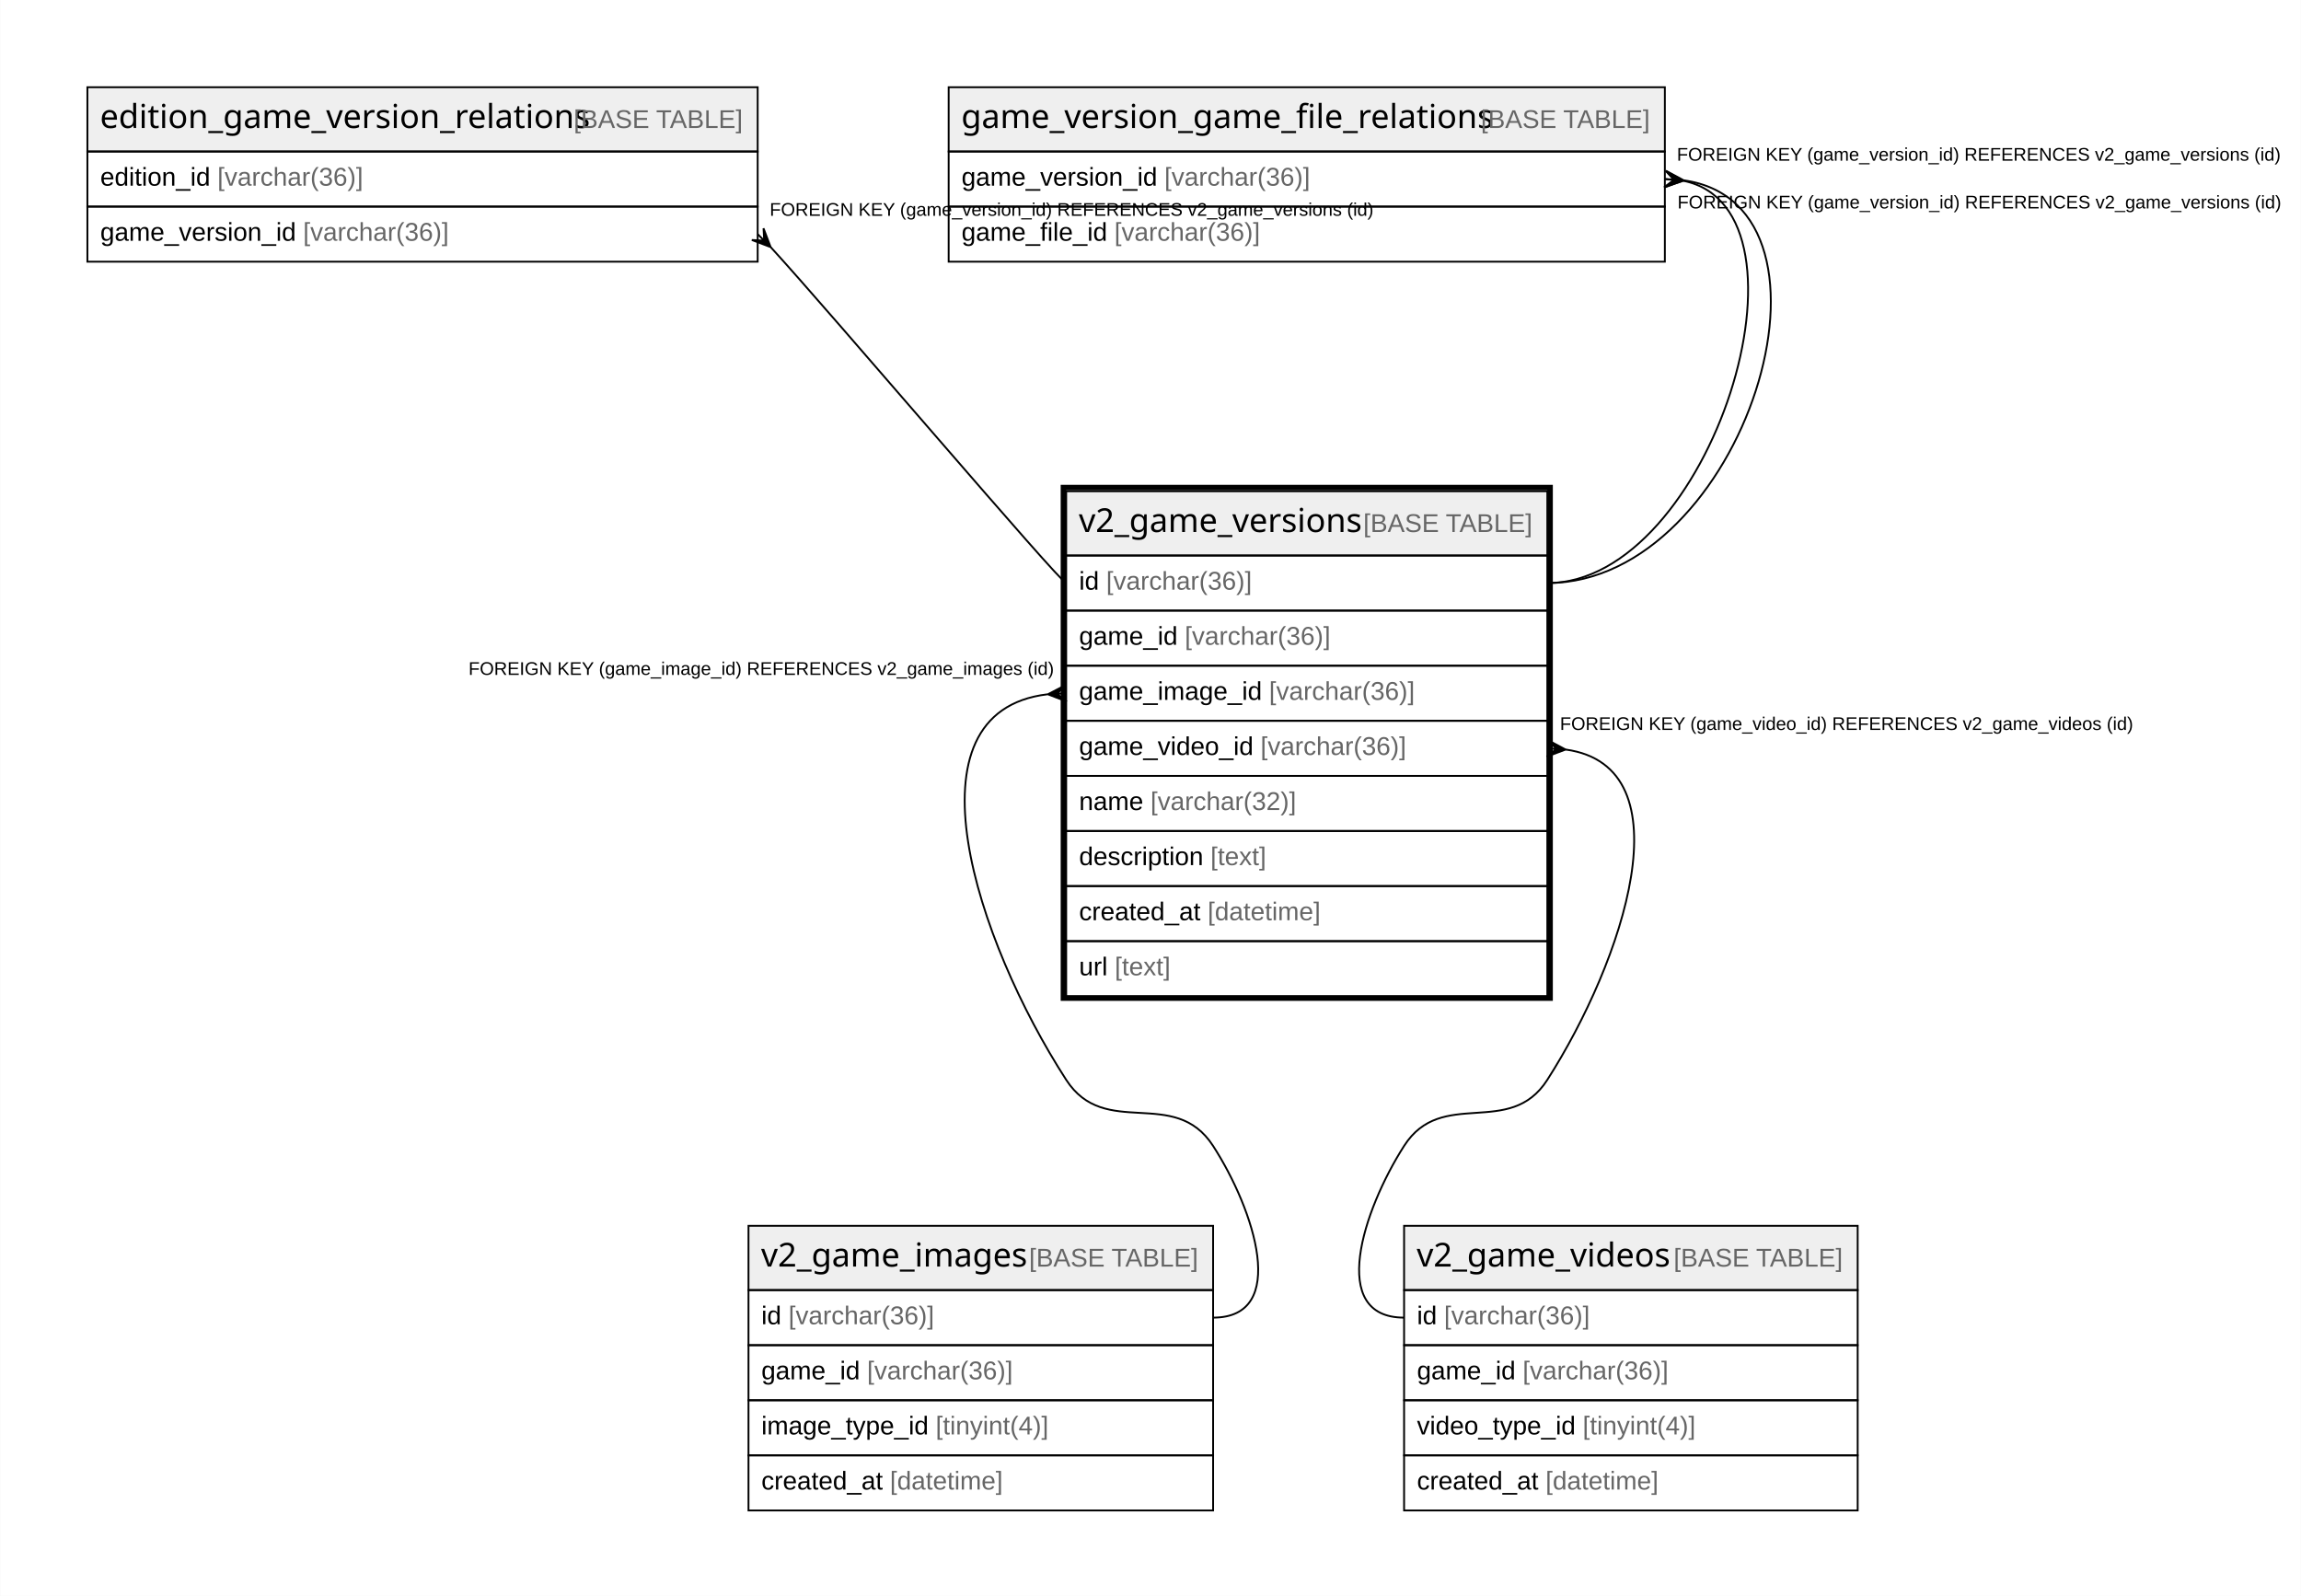
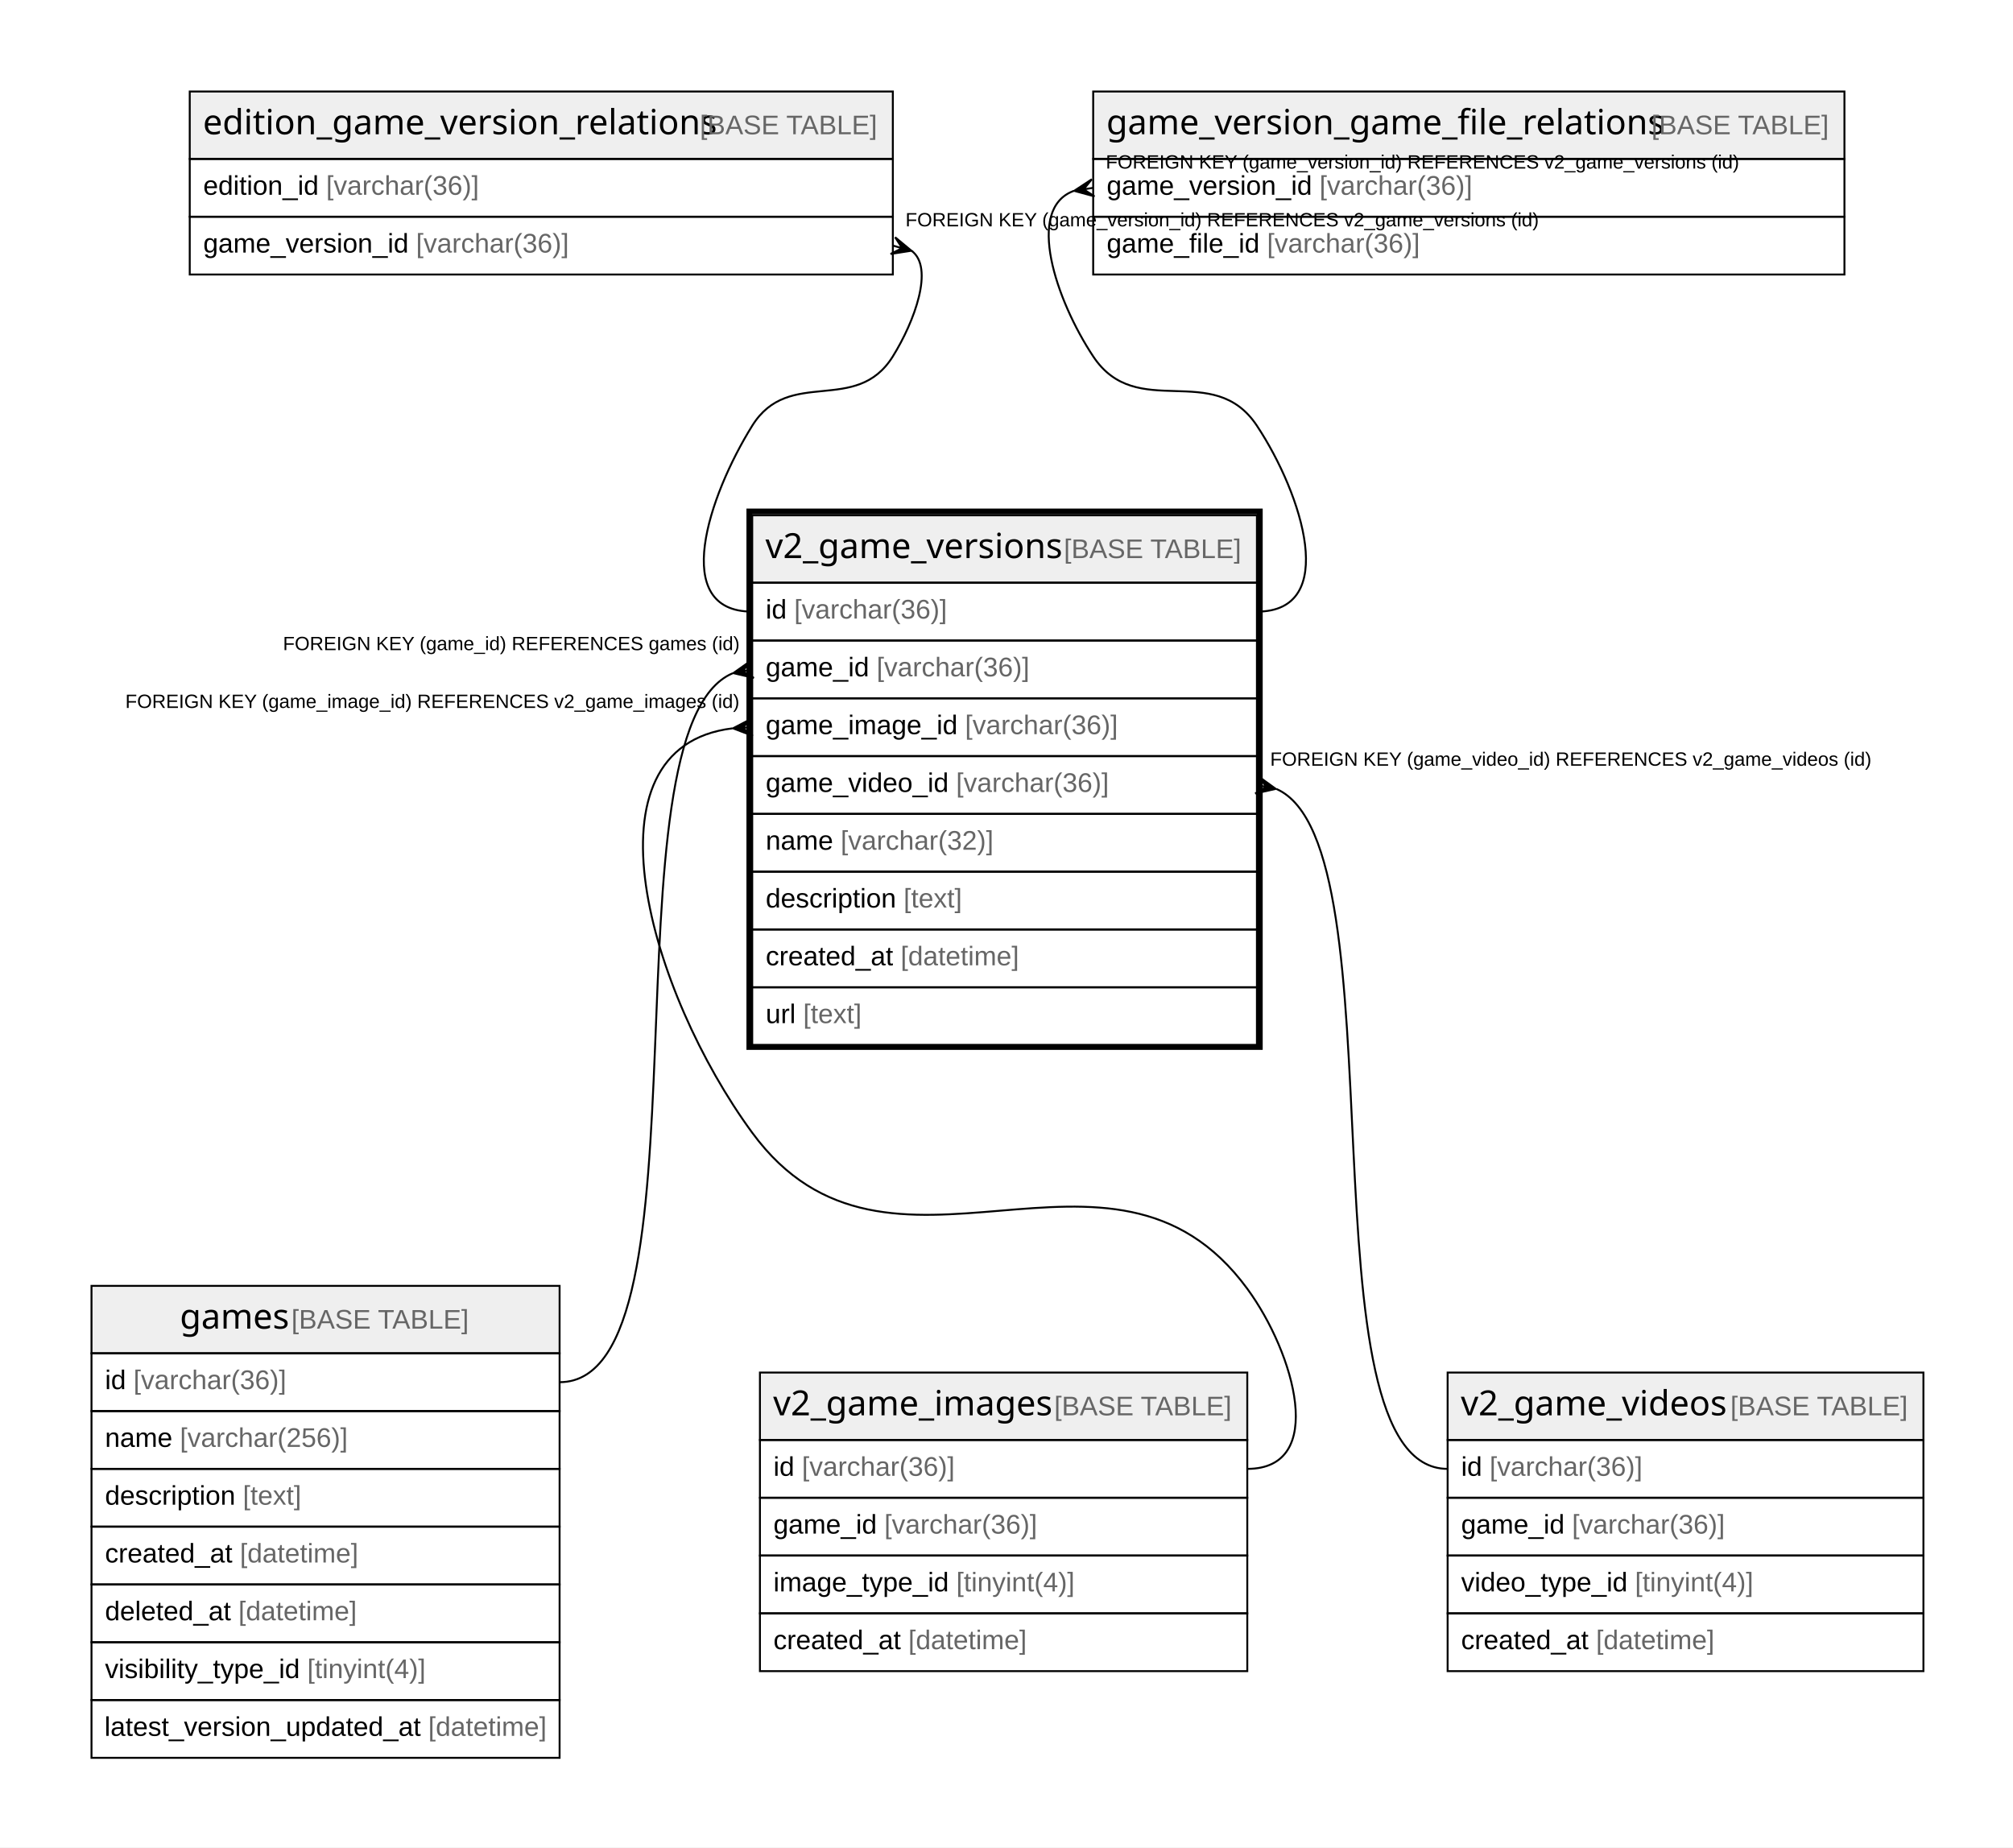
- <svg xmlns="http://www.w3.org/2000/svg" width="1253pt" height="869pt" viewBox="0.00 0.00 1252.82 869.00">
-   <g id="graph0" class="graph" transform="scale(1 1) rotate(0) translate(4 865)">
-     <polygon fill="#ffffff" stroke="transparent" points="-4,4 -4,-865 1248.824,-865 1248.824,4 -4,4" />
+ <svg xmlns="http://www.w3.org/2000/svg" width="1045pt" height="959pt" viewBox="0.00 0.00 1045.00 959.00">
+   <g id="graph0" class="graph" transform="scale(1 1) rotate(0) translate(4 955)">
+     <polygon fill="#ffffff" stroke="transparent" points="-4,4 -4,-955 1041,-955 1041,4 -4,4" />
    <g id="node1" class="node">
-       <polygon fill="#efefef" stroke="transparent" points="576.5,-562.5 576.5,-597.5 838.5,-597.5 838.5,-562.5 576.5,-562.5" />
-       <polygon fill="none" stroke="#000000" points="576.5,-562.5 576.5,-597.5 838.5,-597.5 838.5,-562.5 576.5,-562.5" />
-       <text text-anchor="start" x="583.356" y="-575.3" font-family="Arial Bold" font-size="18.00" fill="#000000">v2_game_versions</text>
-       <text text-anchor="start" x="734.39" y="-575.3" font-family="Arial" font-size="14.00" fill="#000000"> </text>
-       <text text-anchor="start" x="738.281" y="-575.3" font-family="Arial" font-size="14.00" fill="#666666">[BASE TABLE]</text>
-       <polygon fill="none" stroke="#000000" points="576.5,-532.5 576.5,-562.5 838.5,-562.5 838.5,-532.5 576.5,-532.5" />
-       <text text-anchor="start" x="583.5" y="-543.9" font-family="Arial" font-size="14.00" fill="#000000">id </text>
-       <text text-anchor="start" x="598.28" y="-543.9" font-family="Arial" font-size="14.00" fill="#666666">[varchar(36)]</text>
-       <polygon fill="none" stroke="#000000" points="576.5,-502.5 576.5,-532.5 838.5,-532.5 838.5,-502.5 576.5,-502.5" />
-       <text text-anchor="start" x="583.5" y="-513.9" font-family="Arial" font-size="14.00" fill="#000000">game_id </text>
-       <text text-anchor="start" x="641.071" y="-513.9" font-family="Arial" font-size="14.00" fill="#666666">[varchar(36)]</text>
-       <polygon fill="none" stroke="#000000" points="576.5,-472.5 576.5,-502.5 838.5,-502.5 838.5,-472.5 576.5,-472.5" />
-       <text text-anchor="start" x="583.5" y="-483.9" font-family="Arial" font-size="14.00" fill="#000000">game_image_id </text>
-       <text text-anchor="start" x="686.968" y="-483.9" font-family="Arial" font-size="14.00" fill="#666666">[varchar(36)]</text>
-       <polygon fill="none" stroke="#000000" points="576.5,-442.5 576.5,-472.5 838.5,-472.5 838.5,-442.5 576.5,-442.5" />
-       <text text-anchor="start" x="583.5" y="-453.9" font-family="Arial" font-size="14.00" fill="#000000">game_video_id </text>
-       <text text-anchor="start" x="682.308" y="-453.9" font-family="Arial" font-size="14.00" fill="#666666">[varchar(36)]</text>
-       <polygon fill="none" stroke="#000000" points="576.5,-412.5 576.5,-442.5 838.5,-442.5 838.5,-412.5 576.5,-412.5" />
-       <text text-anchor="start" x="583.5" y="-423.9" font-family="Arial" font-size="14.00" fill="#000000">name </text>
-       <text text-anchor="start" x="622.399" y="-423.9" font-family="Arial" font-size="14.00" fill="#666666">[varchar(32)]</text>
-       <polygon fill="none" stroke="#000000" points="576.5,-382.5 576.5,-412.5 838.5,-412.5 838.5,-382.5 576.5,-382.5" />
-       <text text-anchor="start" x="583.5" y="-393.9" font-family="Arial" font-size="14.00" fill="#000000">description </text>
-       <text text-anchor="start" x="655.068" y="-393.9" font-family="Arial" font-size="14.00" fill="#666666">[text]</text>
-       <polygon fill="none" stroke="#000000" points="576.5,-352.5 576.5,-382.5 838.5,-382.5 838.5,-352.5 576.5,-352.5" />
-       <text text-anchor="start" x="583.5" y="-363.9" font-family="Arial" font-size="14.00" fill="#000000">created_at </text>
-       <text text-anchor="start" x="653.528" y="-363.9" font-family="Arial" font-size="14.00" fill="#666666">[datetime]</text>
-       <polygon fill="none" stroke="#000000" points="576.5,-322.5 576.5,-352.5 838.5,-352.5 838.5,-322.5 576.5,-322.5" />
-       <text text-anchor="start" x="583.5" y="-333.9" font-family="Arial" font-size="14.00" fill="#000000">url </text>
-       <text text-anchor="start" x="602.94" y="-333.9" font-family="Arial" font-size="14.00" fill="#666666">[text]</text>
-       <polygon fill="none" stroke="#000000" stroke-width="3" points="575,-321.5 575,-599.5 840,-599.5 840,-321.5 575,-321.5" />
+       <polygon fill="#efefef" stroke="transparent" points="386.5,-652.5 386.5,-687.5 648.5,-687.5 648.5,-652.5 386.5,-652.5" />
+       <polygon fill="none" stroke="#000000" points="386.5,-652.5 386.5,-687.5 648.5,-687.5 648.5,-652.5 386.5,-652.5" />
+       <text text-anchor="start" x="393.356" y="-665.3" font-family="Arial Bold" font-size="18.00" fill="#000000">v2_game_versions</text>
+       <text text-anchor="start" x="544.39" y="-665.3" font-family="Arial" font-size="14.00" fill="#000000"> </text>
+       <text text-anchor="start" x="548.281" y="-665.3" font-family="Arial" font-size="14.00" fill="#666666">[BASE TABLE]</text>
+       <polygon fill="none" stroke="#000000" points="386.5,-622.5 386.5,-652.5 648.5,-652.5 648.5,-622.5 386.5,-622.5" />
+       <text text-anchor="start" x="393.5" y="-633.9" font-family="Arial" font-size="14.00" fill="#000000">id </text>
+       <text text-anchor="start" x="408.28" y="-633.9" font-family="Arial" font-size="14.00" fill="#666666">[varchar(36)]</text>
+       <polygon fill="none" stroke="#000000" points="386.5,-592.5 386.5,-622.5 648.5,-622.5 648.5,-592.5 386.5,-592.5" />
+       <text text-anchor="start" x="393.5" y="-603.9" font-family="Arial" font-size="14.00" fill="#000000">game_id </text>
+       <text text-anchor="start" x="451.071" y="-603.9" font-family="Arial" font-size="14.00" fill="#666666">[varchar(36)]</text>
+       <polygon fill="none" stroke="#000000" points="386.5,-562.5 386.5,-592.5 648.5,-592.5 648.5,-562.5 386.5,-562.5" />
+       <text text-anchor="start" x="393.5" y="-573.9" font-family="Arial" font-size="14.00" fill="#000000">game_image_id </text>
+       <text text-anchor="start" x="496.968" y="-573.9" font-family="Arial" font-size="14.00" fill="#666666">[varchar(36)]</text>
+       <polygon fill="none" stroke="#000000" points="386.5,-532.5 386.5,-562.5 648.5,-562.5 648.5,-532.5 386.5,-532.5" />
+       <text text-anchor="start" x="393.5" y="-543.9" font-family="Arial" font-size="14.00" fill="#000000">game_video_id </text>
+       <text text-anchor="start" x="492.308" y="-543.9" font-family="Arial" font-size="14.00" fill="#666666">[varchar(36)]</text>
+       <polygon fill="none" stroke="#000000" points="386.5,-502.5 386.5,-532.5 648.5,-532.5 648.5,-502.5 386.5,-502.5" />
+       <text text-anchor="start" x="393.5" y="-513.9" font-family="Arial" font-size="14.00" fill="#000000">name </text>
+       <text text-anchor="start" x="432.399" y="-513.9" font-family="Arial" font-size="14.00" fill="#666666">[varchar(32)]</text>
+       <polygon fill="none" stroke="#000000" points="386.5,-472.5 386.5,-502.5 648.5,-502.5 648.5,-472.5 386.5,-472.5" />
+       <text text-anchor="start" x="393.5" y="-483.9" font-family="Arial" font-size="14.00" fill="#000000">description </text>
+       <text text-anchor="start" x="465.068" y="-483.9" font-family="Arial" font-size="14.00" fill="#666666">[text]</text>
+       <polygon fill="none" stroke="#000000" points="386.5,-442.5 386.5,-472.5 648.5,-472.5 648.5,-442.5 386.5,-442.5" />
+       <text text-anchor="start" x="393.5" y="-453.9" font-family="Arial" font-size="14.00" fill="#000000">created_at </text>
+       <text text-anchor="start" x="463.528" y="-453.9" font-family="Arial" font-size="14.00" fill="#666666">[datetime]</text>
+       <polygon fill="none" stroke="#000000" points="386.5,-412.5 386.5,-442.5 648.5,-442.5 648.5,-412.5 386.5,-412.5" />
+       <text text-anchor="start" x="393.5" y="-423.9" font-family="Arial" font-size="14.00" fill="#000000">url </text>
+       <text text-anchor="start" x="412.94" y="-423.9" font-family="Arial" font-size="14.00" fill="#666666">[text]</text>
+       <polygon fill="none" stroke="#000000" stroke-width="3" points="385,-411.5 385,-689.5 650,-689.5 650,-411.5 385,-411.5" />
    </g>
    <g id="node4" class="node">
-       <polygon fill="#efefef" stroke="transparent" points="403.5,-162.5 403.5,-197.5 656.5,-197.5 656.5,-162.5 403.5,-162.5" />
-       <polygon fill="none" stroke="#000000" points="403.5,-162.5 403.5,-197.5 656.5,-197.5 656.5,-162.5 403.5,-162.5" />
-       <text text-anchor="start" x="410.356" y="-175.3" font-family="Arial Bold" font-size="18.00" fill="#000000">v2_game_images</text>
-       <text text-anchor="start" x="552.39" y="-175.3" font-family="Arial" font-size="14.00" fill="#000000"> </text>
-       <text text-anchor="start" x="556.281" y="-175.3" font-family="Arial" font-size="14.00" fill="#666666">[BASE TABLE]</text>
-       <polygon fill="none" stroke="#000000" points="403.5,-132.5 403.5,-162.5 656.5,-162.5 656.5,-132.5 403.5,-132.5" />
-       <text text-anchor="start" x="410.5" y="-143.9" font-family="Arial" font-size="14.00" fill="#000000">id </text>
-       <text text-anchor="start" x="425.28" y="-143.9" font-family="Arial" font-size="14.00" fill="#666666">[varchar(36)]</text>
-       <polygon fill="none" stroke="#000000" points="403.5,-102.5 403.5,-132.5 656.5,-132.5 656.5,-102.5 403.5,-102.5" />
-       <text text-anchor="start" x="410.5" y="-113.9" font-family="Arial" font-size="14.00" fill="#000000">game_id </text>
-       <text text-anchor="start" x="468.071" y="-113.9" font-family="Arial" font-size="14.00" fill="#666666">[varchar(36)]</text>
-       <polygon fill="none" stroke="#000000" points="403.5,-72.5 403.5,-102.5 656.5,-102.5 656.5,-72.5 403.5,-72.5" />
-       <text text-anchor="start" x="410.5" y="-83.9" font-family="Arial" font-size="14.00" fill="#000000">image_type_id </text>
-       <text text-anchor="start" x="505.416" y="-83.9" font-family="Arial" font-size="14.00" fill="#666666">[tinyint(4)]</text>
-       <polygon fill="none" stroke="#000000" points="403.5,-42.5 403.5,-72.5 656.5,-72.5 656.5,-42.5 403.5,-42.5" />
-       <text text-anchor="start" x="410.5" y="-53.9" font-family="Arial" font-size="14.00" fill="#000000">created_at </text>
-       <text text-anchor="start" x="480.528" y="-53.9" font-family="Arial" font-size="14.00" fill="#666666">[datetime]</text>
+       <polygon fill="#efefef" stroke="transparent" points="43.5,-252.5 43.5,-287.5 286.5,-287.5 286.5,-252.5 43.5,-252.5" />
+       <polygon fill="none" stroke="#000000" points="43.5,-252.5 43.5,-287.5 286.5,-287.5 286.5,-252.5 43.5,-252.5" />
+       <text text-anchor="start" x="89.368" y="-265.3" font-family="Arial Bold" font-size="18.00" fill="#000000">games</text>
+       <text text-anchor="start" x="143.379" y="-265.3" font-family="Arial" font-size="14.00" fill="#000000"> </text>
+       <text text-anchor="start" x="147.269" y="-265.3" font-family="Arial" font-size="14.00" fill="#666666">[BASE TABLE]</text>
+       <polygon fill="none" stroke="#000000" points="43.5,-222.5 43.5,-252.5 286.5,-252.5 286.5,-222.5 43.5,-222.5" />
+       <text text-anchor="start" x="50.5" y="-233.9" font-family="Arial" font-size="14.00" fill="#000000">id </text>
+       <text text-anchor="start" x="65.28" y="-233.9" font-family="Arial" font-size="14.00" fill="#666666">[varchar(36)]</text>
+       <polygon fill="none" stroke="#000000" points="43.5,-192.5 43.5,-222.5 286.5,-222.5 286.5,-192.5 43.5,-192.5" />
+       <text text-anchor="start" x="50.5" y="-203.9" font-family="Arial" font-size="14.00" fill="#000000">name </text>
+       <text text-anchor="start" x="89.399" y="-203.9" font-family="Arial" font-size="14.00" fill="#666666">[varchar(256)]</text>
+       <polygon fill="none" stroke="#000000" points="43.5,-162.5 43.5,-192.5 286.5,-192.5 286.5,-162.5 43.5,-162.5" />
+       <text text-anchor="start" x="50.5" y="-173.9" font-family="Arial" font-size="14.00" fill="#000000">description </text>
+       <text text-anchor="start" x="122.068" y="-173.9" font-family="Arial" font-size="14.00" fill="#666666">[text]</text>
+       <polygon fill="none" stroke="#000000" points="43.5,-132.5 43.5,-162.5 286.5,-162.5 286.5,-132.5 43.5,-132.5" />
+       <text text-anchor="start" x="50.5" y="-143.9" font-family="Arial" font-size="14.00" fill="#000000">created_at </text>
+       <text text-anchor="start" x="120.528" y="-143.9" font-family="Arial" font-size="14.00" fill="#666666">[datetime]</text>
+       <polygon fill="none" stroke="#000000" points="43.5,-102.5 43.5,-132.5 286.5,-132.5 286.5,-102.5 43.5,-102.5" />
+       <text text-anchor="start" x="50.5" y="-113.9" font-family="Arial" font-size="14.00" fill="#000000">deleted_at </text>
+       <text text-anchor="start" x="119.757" y="-113.9" font-family="Arial" font-size="14.00" fill="#666666">[datetime]</text>
+       <polygon fill="none" stroke="#000000" points="43.5,-72.5 43.5,-102.5 286.5,-102.5 286.5,-72.5 43.5,-72.5" />
+       <text text-anchor="start" x="50.5" y="-83.9" font-family="Arial" font-size="14.00" fill="#000000">visibility_type_id </text>
+       <text text-anchor="start" x="155.507" y="-83.9" font-family="Arial" font-size="14.00" fill="#666666">[tinyint(4)]</text>
+       <polygon fill="none" stroke="#000000" points="43.5,-42.5 43.5,-72.5 286.5,-72.5 286.5,-42.5 43.5,-42.5" />
+       <text text-anchor="start" x="50.237" y="-53.9" font-family="Arial" font-size="14.00" fill="#000000">latest_version_updated_at </text>
+       <text text-anchor="start" x="218.303" y="-53.9" font-family="Arial" font-size="14.00" fill="#666666">[datetime]</text>
+     </g>
+     <g id="edge3" class="edge">
+       <path fill="none" stroke="#000000" d="M376.358,-605.509C307.086,-576.386 368.013,-237.5 286.5,-237.5" />
+       <polygon fill="#000000" stroke="#000000" points="376.687,-605.574 385.633,-611.916 381.594,-606.537 386.5,-607.5 386.5,-607.5 386.5,-607.5 381.594,-606.537 387.367,-603.084 376.687,-605.574 376.687,-605.574" />
+       <text text-anchor="start" x="142.886" y="-617.5" font-family="Arial" font-size="10.00" fill="#000000">FOREIGN KEY (game_id) REFERENCES games (id)</text>
+     </g>
+     <g id="node5" class="node">
+       <polygon fill="#efefef" stroke="transparent" points="390.5,-207.5 390.5,-242.5 643.5,-242.5 643.5,-207.5 390.5,-207.5" />
+       <polygon fill="none" stroke="#000000" points="390.5,-207.5 390.5,-242.5 643.5,-242.5 643.5,-207.5 390.5,-207.5" />
+       <text text-anchor="start" x="397.356" y="-220.3" font-family="Arial Bold" font-size="18.00" fill="#000000">v2_game_images</text>
+       <text text-anchor="start" x="539.39" y="-220.3" font-family="Arial" font-size="14.00" fill="#000000"> </text>
+       <text text-anchor="start" x="543.281" y="-220.3" font-family="Arial" font-size="14.00" fill="#666666">[BASE TABLE]</text>
+       <polygon fill="none" stroke="#000000" points="390.5,-177.5 390.5,-207.5 643.5,-207.5 643.5,-177.5 390.5,-177.5" />
+       <text text-anchor="start" x="397.5" y="-188.9" font-family="Arial" font-size="14.00" fill="#000000">id </text>
+       <text text-anchor="start" x="412.28" y="-188.9" font-family="Arial" font-size="14.00" fill="#666666">[varchar(36)]</text>
+       <polygon fill="none" stroke="#000000" points="390.5,-147.5 390.5,-177.5 643.5,-177.5 643.5,-147.5 390.5,-147.5" />
+       <text text-anchor="start" x="397.5" y="-158.9" font-family="Arial" font-size="14.00" fill="#000000">game_id </text>
+       <text text-anchor="start" x="455.071" y="-158.9" font-family="Arial" font-size="14.00" fill="#666666">[varchar(36)]</text>
+       <polygon fill="none" stroke="#000000" points="390.5,-117.5 390.5,-147.5 643.5,-147.5 643.5,-117.5 390.5,-117.5" />
+       <text text-anchor="start" x="397.5" y="-128.9" font-family="Arial" font-size="14.00" fill="#000000">image_type_id </text>
+       <text text-anchor="start" x="492.416" y="-128.9" font-family="Arial" font-size="14.00" fill="#666666">[tinyint(4)]</text>
+       <polygon fill="none" stroke="#000000" points="390.5,-87.5 390.5,-117.5 643.5,-117.5 643.5,-87.5 390.5,-87.5" />
+       <text text-anchor="start" x="397.5" y="-98.9" font-family="Arial" font-size="14.00" fill="#000000">created_at </text>
+       <text text-anchor="start" x="467.528" y="-98.9" font-family="Arial" font-size="14.00" fill="#666666">[datetime]</text>
    </g>
    <g id="edge4" class="edge">
-       <path fill="none" stroke="#000000" d="M566.153,-486.907C486.297,-477.274 527.686,-352.495 576.5,-277 597.67,-244.258 635.33,-273.742 656.5,-241 679.063,-206.104 698.056,-147.5 656.5,-147.5" />
-       <polygon fill="#000000" stroke="#000000" points="566.516,-486.928 576.242,-491.993 571.508,-487.214 576.5,-487.5 576.5,-487.5 576.5,-487.5 571.508,-487.214 576.758,-483.007 566.516,-486.928 566.516,-486.928" />
-       <text text-anchor="start" x="251.043" y="-497.5" font-family="Arial" font-size="10.00" fill="#000000">FOREIGN KEY (game_image_id) REFERENCES v2_game_images (id)</text>
+       <path fill="none" stroke="#000000" d="M376.133,-576.893C295.957,-567.04 333.337,-439.497 386.5,-367 457.321,-270.423 572.679,-382.577 643.5,-286 668.074,-252.489 685.056,-192.5 643.5,-192.5" />
+       <polygon fill="#000000" stroke="#000000" points="376.517,-576.916 386.237,-581.992 381.509,-577.208 386.5,-577.5 386.5,-577.5 386.5,-577.5 381.509,-577.208 386.763,-573.008 376.517,-576.916 376.517,-576.916" />
+       <text text-anchor="start" x="61.043" y="-587.5" font-family="Arial" font-size="10.00" fill="#000000">FOREIGN KEY (game_image_id) REFERENCES v2_game_images (id)</text>
    </g>
-     <g id="node5" class="node">
-       <polygon fill="#efefef" stroke="transparent" points="760.5,-162.5 760.5,-197.5 1007.5,-197.5 1007.5,-162.5 760.5,-162.5" />
-       <polygon fill="none" stroke="#000000" points="760.5,-162.5 760.5,-197.5 1007.5,-197.5 1007.5,-162.5 760.5,-162.5" />
-       <text text-anchor="start" x="767.352" y="-175.3" font-family="Arial Bold" font-size="18.00" fill="#000000">v2_game_videos</text>
-       <text text-anchor="start" x="903.394" y="-175.3" font-family="Arial" font-size="14.00" fill="#000000"> </text>
-       <text text-anchor="start" x="907.285" y="-175.3" font-family="Arial" font-size="14.00" fill="#666666">[BASE TABLE]</text>
-       <polygon fill="none" stroke="#000000" points="760.5,-132.5 760.5,-162.5 1007.5,-162.5 1007.5,-132.5 760.5,-132.5" />
-       <text text-anchor="start" x="767.5" y="-143.9" font-family="Arial" font-size="14.00" fill="#000000">id </text>
-       <text text-anchor="start" x="782.28" y="-143.9" font-family="Arial" font-size="14.00" fill="#666666">[varchar(36)]</text>
-       <polygon fill="none" stroke="#000000" points="760.5,-102.5 760.5,-132.5 1007.5,-132.5 1007.5,-102.5 760.5,-102.5" />
-       <text text-anchor="start" x="767.5" y="-113.9" font-family="Arial" font-size="14.00" fill="#000000">game_id </text>
-       <text text-anchor="start" x="825.071" y="-113.9" font-family="Arial" font-size="14.00" fill="#666666">[varchar(36)]</text>
-       <polygon fill="none" stroke="#000000" points="760.5,-72.5 760.5,-102.5 1007.5,-102.5 1007.5,-72.5 760.5,-72.5" />
-       <text text-anchor="start" x="767.5" y="-83.9" font-family="Arial" font-size="14.00" fill="#000000">video_type_id </text>
-       <text text-anchor="start" x="857.755" y="-83.9" font-family="Arial" font-size="14.00" fill="#666666">[tinyint(4)]</text>
-       <polygon fill="none" stroke="#000000" points="760.5,-42.5 760.5,-72.5 1007.5,-72.5 1007.5,-42.5 760.5,-42.5" />
-       <text text-anchor="start" x="767.5" y="-53.9" font-family="Arial" font-size="14.00" fill="#000000">created_at </text>
-       <text text-anchor="start" x="837.528" y="-53.9" font-family="Arial" font-size="14.00" fill="#666666">[datetime]</text>
+     <g id="node6" class="node">
+       <polygon fill="#efefef" stroke="transparent" points="747.5,-207.5 747.5,-242.5 994.5,-242.5 994.5,-207.5 747.5,-207.5" />
+       <polygon fill="none" stroke="#000000" points="747.5,-207.5 747.5,-242.5 994.5,-242.5 994.5,-207.5 747.5,-207.5" />
+       <text text-anchor="start" x="754.352" y="-220.3" font-family="Arial Bold" font-size="18.00" fill="#000000">v2_game_videos</text>
+       <text text-anchor="start" x="890.394" y="-220.3" font-family="Arial" font-size="14.00" fill="#000000"> </text>
+       <text text-anchor="start" x="894.285" y="-220.3" font-family="Arial" font-size="14.00" fill="#666666">[BASE TABLE]</text>
+       <polygon fill="none" stroke="#000000" points="747.5,-177.5 747.5,-207.5 994.5,-207.5 994.5,-177.5 747.5,-177.5" />
+       <text text-anchor="start" x="754.5" y="-188.9" font-family="Arial" font-size="14.00" fill="#000000">id </text>
+       <text text-anchor="start" x="769.28" y="-188.9" font-family="Arial" font-size="14.00" fill="#666666">[varchar(36)]</text>
+       <polygon fill="none" stroke="#000000" points="747.5,-147.5 747.5,-177.5 994.5,-177.5 994.5,-147.5 747.5,-147.5" />
+       <text text-anchor="start" x="754.5" y="-158.9" font-family="Arial" font-size="14.00" fill="#000000">game_id </text>
+       <text text-anchor="start" x="812.071" y="-158.9" font-family="Arial" font-size="14.00" fill="#666666">[varchar(36)]</text>
+       <polygon fill="none" stroke="#000000" points="747.5,-117.5 747.5,-147.5 994.5,-147.5 994.5,-117.5 747.5,-117.5" />
+       <text text-anchor="start" x="754.5" y="-128.9" font-family="Arial" font-size="14.00" fill="#000000">video_type_id </text>
+       <text text-anchor="start" x="844.755" y="-128.9" font-family="Arial" font-size="14.00" fill="#666666">[tinyint(4)]</text>
+       <polygon fill="none" stroke="#000000" points="747.5,-87.5 747.5,-117.5 994.5,-117.5 994.5,-87.5 747.5,-87.5" />
+       <text text-anchor="start" x="754.5" y="-98.9" font-family="Arial" font-size="14.00" fill="#000000">created_at </text>
+       <text text-anchor="start" x="824.528" y="-98.9" font-family="Arial" font-size="14.00" fill="#666666">[datetime]</text>
    </g>
    <g id="edge5" class="edge">
-       <path fill="none" stroke="#000000" d="M848.612,-456.831C915.387,-447.446 879.794,-341.538 838.5,-277 817.922,-244.839 781.078,-273.161 760.5,-241 738.104,-205.996 718.944,-147.5 760.5,-147.5" />
-       <polygon fill="#000000" stroke="#000000" points="848.478,-456.839 838.203,-453.01 843.489,-457.17 838.5,-457.5 838.5,-457.5 838.5,-457.5 843.489,-457.17 838.797,-461.99 848.478,-456.839 848.478,-456.839" />
-       <text text-anchor="start" x="845.372" y="-467.5" font-family="Arial" font-size="10.00" fill="#000000">FOREIGN KEY (game_video_id) REFERENCES v2_game_videos (id)</text>
+       <path fill="none" stroke="#000000" d="M658.676,-545.415C724.873,-516.322 669.28,-192.5 747.5,-192.5" />
+       <polygon fill="#000000" stroke="#000000" points="658.297,-545.493 647.597,-543.092 653.398,-546.496 648.5,-547.5 648.5,-547.5 648.5,-547.5 653.398,-546.496 649.403,-551.908 658.297,-545.493 658.297,-545.493" />
+       <text text-anchor="start" x="655.372" y="-557.5" font-family="Arial" font-size="10.00" fill="#000000">FOREIGN KEY (game_video_id) REFERENCES v2_game_videos (id)</text>
    </g>
    <g id="node2" class="node">
-       <polygon fill="#efefef" stroke="transparent" points="43.5,-782.5 43.5,-817.5 408.5,-817.5 408.5,-782.5 43.5,-782.5" />
-       <polygon fill="none" stroke="#000000" points="43.5,-782.5 43.5,-817.5 408.5,-817.5 408.5,-782.5 43.5,-782.5" />
-       <text text-anchor="start" x="50.344" y="-795.3" font-family="Arial Bold" font-size="18.00" fill="#000000">edition_game_version_relations</text>
-       <text text-anchor="start" x="304.402" y="-795.3" font-family="Arial" font-size="14.00" fill="#000000"> </text>
-       <text text-anchor="start" x="308.292" y="-795.3" font-family="Arial" font-size="14.00" fill="#666666">[BASE TABLE]</text>
-       <polygon fill="none" stroke="#000000" points="43.5,-752.5 43.5,-782.5 408.5,-782.5 408.5,-752.5 43.5,-752.5" />
-       <text text-anchor="start" x="50.5" y="-763.9" font-family="Arial" font-size="14.00" fill="#000000">edition_id </text>
-       <text text-anchor="start" x="114.297" y="-763.9" font-family="Arial" font-size="14.00" fill="#666666">[varchar(36)]</text>
-       <polygon fill="none" stroke="#000000" points="43.5,-722.5 43.5,-752.5 408.5,-752.5 408.5,-722.5 43.5,-722.5" />
-       <text text-anchor="start" x="50.5" y="-733.9" font-family="Arial" font-size="14.00" fill="#000000">game_version_id </text>
-       <text text-anchor="start" x="160.968" y="-733.9" font-family="Arial" font-size="14.00" fill="#666666">[varchar(36)]</text>
+       <polygon fill="#efefef" stroke="transparent" points="94.5,-872.5 94.5,-907.5 459.5,-907.5 459.5,-872.5 94.5,-872.5" />
+       <polygon fill="none" stroke="#000000" points="94.5,-872.5 94.5,-907.5 459.5,-907.5 459.5,-872.5 94.5,-872.5" />
+       <text text-anchor="start" x="101.344" y="-885.3" font-family="Arial Bold" font-size="18.00" fill="#000000">edition_game_version_relations</text>
+       <text text-anchor="start" x="355.402" y="-885.3" font-family="Arial" font-size="14.00" fill="#000000"> </text>
+       <text text-anchor="start" x="359.292" y="-885.3" font-family="Arial" font-size="14.00" fill="#666666">[BASE TABLE]</text>
+       <polygon fill="none" stroke="#000000" points="94.5,-842.5 94.5,-872.5 459.5,-872.5 459.5,-842.5 94.5,-842.5" />
+       <text text-anchor="start" x="101.5" y="-853.9" font-family="Arial" font-size="14.00" fill="#000000">edition_id </text>
+       <text text-anchor="start" x="165.297" y="-853.9" font-family="Arial" font-size="14.00" fill="#666666">[varchar(36)]</text>
+       <polygon fill="none" stroke="#000000" points="94.5,-812.5 94.5,-842.5 459.5,-842.5 459.5,-812.5 94.5,-812.5" />
+       <text text-anchor="start" x="101.5" y="-823.9" font-family="Arial" font-size="14.00" fill="#000000">game_version_id </text>
+       <text text-anchor="start" x="211.968" y="-823.9" font-family="Arial" font-size="14.00" fill="#666666">[varchar(36)]</text>
    </g>
    <g id="edge1" class="edge">
-       <path fill="none" stroke="#000000" d="M415.718,-730.284C447.584,-695.578 573.39,-547.5 576.5,-547.5" />
-       <polygon fill="#000000" stroke="#000000" points="415.572,-730.43 405.318,-734.318 412.036,-733.965 408.5,-737.5 408.5,-737.5 408.5,-737.5 412.036,-733.965 411.682,-740.682 415.572,-730.43 415.572,-730.43" />
-       <text text-anchor="start" x="415.043" y="-747.5" font-family="Arial" font-size="10.00" fill="#000000">FOREIGN KEY (game_version_id) REFERENCES v2_game_versions (id)</text>
+       <path fill="none" stroke="#000000" d="M469.2,-824.83C481.06,-816.133 470.781,-788.141 459.5,-770 440.397,-739.28 405.603,-764.72 386.5,-734 363.852,-697.579 343.611,-637.5 386.5,-637.5" />
+       <polygon fill="#000000" stroke="#000000" points="469.141,-824.846 458.306,-823.161 464.321,-826.173 459.5,-827.5 459.5,-827.5 459.5,-827.5 464.321,-826.173 460.694,-831.839 469.141,-824.846 469.141,-824.846" />
+       <text text-anchor="start" x="466.043" y="-837.5" font-family="Arial" font-size="10.00" fill="#000000">FOREIGN KEY (game_version_id) REFERENCES v2_game_versions (id)</text>
    </g>
    <g id="node3" class="node">
-       <polygon fill="#efefef" stroke="transparent" points="512.5,-782.5 512.5,-817.5 902.5,-817.5 902.5,-782.5 512.5,-782.5" />
-       <polygon fill="none" stroke="#000000" points="512.5,-782.5 512.5,-817.5 902.5,-817.5 902.5,-782.5 512.5,-782.5" />
-       <text text-anchor="start" x="519.345" y="-795.3" font-family="Arial Bold" font-size="18.00" fill="#000000">game_version_game_file_relations</text>
-       <text text-anchor="start" x="798.401" y="-795.3" font-family="Arial" font-size="14.00" fill="#000000"> </text>
-       <text text-anchor="start" x="802.292" y="-795.3" font-family="Arial" font-size="14.00" fill="#666666">[BASE TABLE]</text>
-       <polygon fill="none" stroke="#000000" points="512.5,-752.5 512.5,-782.5 902.5,-782.5 902.5,-752.5 512.5,-752.5" />
-       <text text-anchor="start" x="519.5" y="-763.9" font-family="Arial" font-size="14.00" fill="#000000">game_version_id </text>
-       <text text-anchor="start" x="629.968" y="-763.9" font-family="Arial" font-size="14.00" fill="#666666">[varchar(36)]</text>
-       <polygon fill="none" stroke="#000000" points="512.5,-722.5 512.5,-752.5 902.5,-752.5 902.5,-722.5 512.5,-722.5" />
-       <text text-anchor="start" x="519.5" y="-733.9" font-family="Arial" font-size="14.00" fill="#000000">game_file_id </text>
-       <text text-anchor="start" x="602.74" y="-733.9" font-family="Arial" font-size="14.00" fill="#666666">[varchar(36)]</text>
+       <polygon fill="#efefef" stroke="transparent" points="563.5,-872.5 563.5,-907.5 953.5,-907.5 953.5,-872.5 563.5,-872.5" />
+       <polygon fill="none" stroke="#000000" points="563.5,-872.5 563.5,-907.5 953.5,-907.5 953.5,-872.5 563.5,-872.5" />
+       <text text-anchor="start" x="570.345" y="-885.3" font-family="Arial Bold" font-size="18.00" fill="#000000">game_version_game_file_relations</text>
+       <text text-anchor="start" x="849.401" y="-885.3" font-family="Arial" font-size="14.00" fill="#000000"> </text>
+       <text text-anchor="start" x="853.292" y="-885.3" font-family="Arial" font-size="14.00" fill="#666666">[BASE TABLE]</text>
+       <polygon fill="none" stroke="#000000" points="563.5,-842.5 563.5,-872.5 953.5,-872.5 953.5,-842.5 563.5,-842.5" />
+       <text text-anchor="start" x="570.5" y="-853.9" font-family="Arial" font-size="14.00" fill="#000000">game_version_id </text>
+       <text text-anchor="start" x="680.968" y="-853.9" font-family="Arial" font-size="14.00" fill="#666666">[varchar(36)]</text>
+       <polygon fill="none" stroke="#000000" points="563.5,-812.5 563.5,-842.5 953.5,-842.5 953.5,-812.5 563.5,-812.5" />
+       <text text-anchor="start" x="570.5" y="-823.9" font-family="Arial" font-size="14.00" fill="#000000">game_file_id </text>
+       <text text-anchor="start" x="653.74" y="-823.9" font-family="Arial" font-size="14.00" fill="#666666">[varchar(36)]</text>
    </g>
    <g id="edge2" class="edge">
-       <path fill="none" stroke="#000000" d="M912.668,-766.519C990.287,-750.648 927.705,-547.5 838.5,-547.5" />
-       <polygon fill="#000000" stroke="#000000" points="912.454,-766.54 902.068,-763.021 907.477,-767.02 902.5,-767.5 902.5,-767.5 902.5,-767.5 907.477,-767.02 902.932,-771.979 912.454,-766.54 912.454,-766.54" />
-       <text text-anchor="start" x="909.043" y="-777.5" font-family="Arial" font-size="10.00" fill="#000000">FOREIGN KEY (game_version_id) REFERENCES v2_game_versions (id)</text>
-     </g>
-     <g id="edge3" class="edge">
-       <path fill="none" stroke="#000000" d="M912.947,-766.791C1008.941,-753.174 945.786,-547.915 838.824,-547.501" />
-       <polygon fill="#000000" stroke="#000000" points="912.8,-766.801 902.51,-763.01 907.812,-767.15 902.824,-767.499 902.824,-767.499 902.824,-767.499 907.812,-767.15 903.138,-771.988 912.8,-766.801 912.8,-766.801" />
-       <text text-anchor="start" x="909.367" y="-751.499" font-family="Arial" font-size="10.00" fill="#000000">FOREIGN KEY (game_version_id) REFERENCES v2_game_versions (id)</text>
+       <path fill="none" stroke="#000000" d="M553.338,-855.877C528.19,-846.546 544.204,-799.128 563.5,-770 586.158,-735.798 625.842,-768.202 648.5,-734 672.186,-698.245 691.389,-637.5 648.5,-637.5" />
+       <polygon fill="#000000" stroke="#000000" points="553.625,-855.923 562.79,-861.944 558.563,-856.711 563.5,-857.5 563.5,-857.5 563.5,-857.5 558.563,-856.711 564.21,-853.056 553.625,-855.923 553.625,-855.923" />
+       <text text-anchor="start" x="570.043" y="-867.5" font-family="Arial" font-size="10.00" fill="#000000">FOREIGN KEY (game_version_id) REFERENCES v2_game_versions (id)</text>
    </g>
  </g>
</svg>
